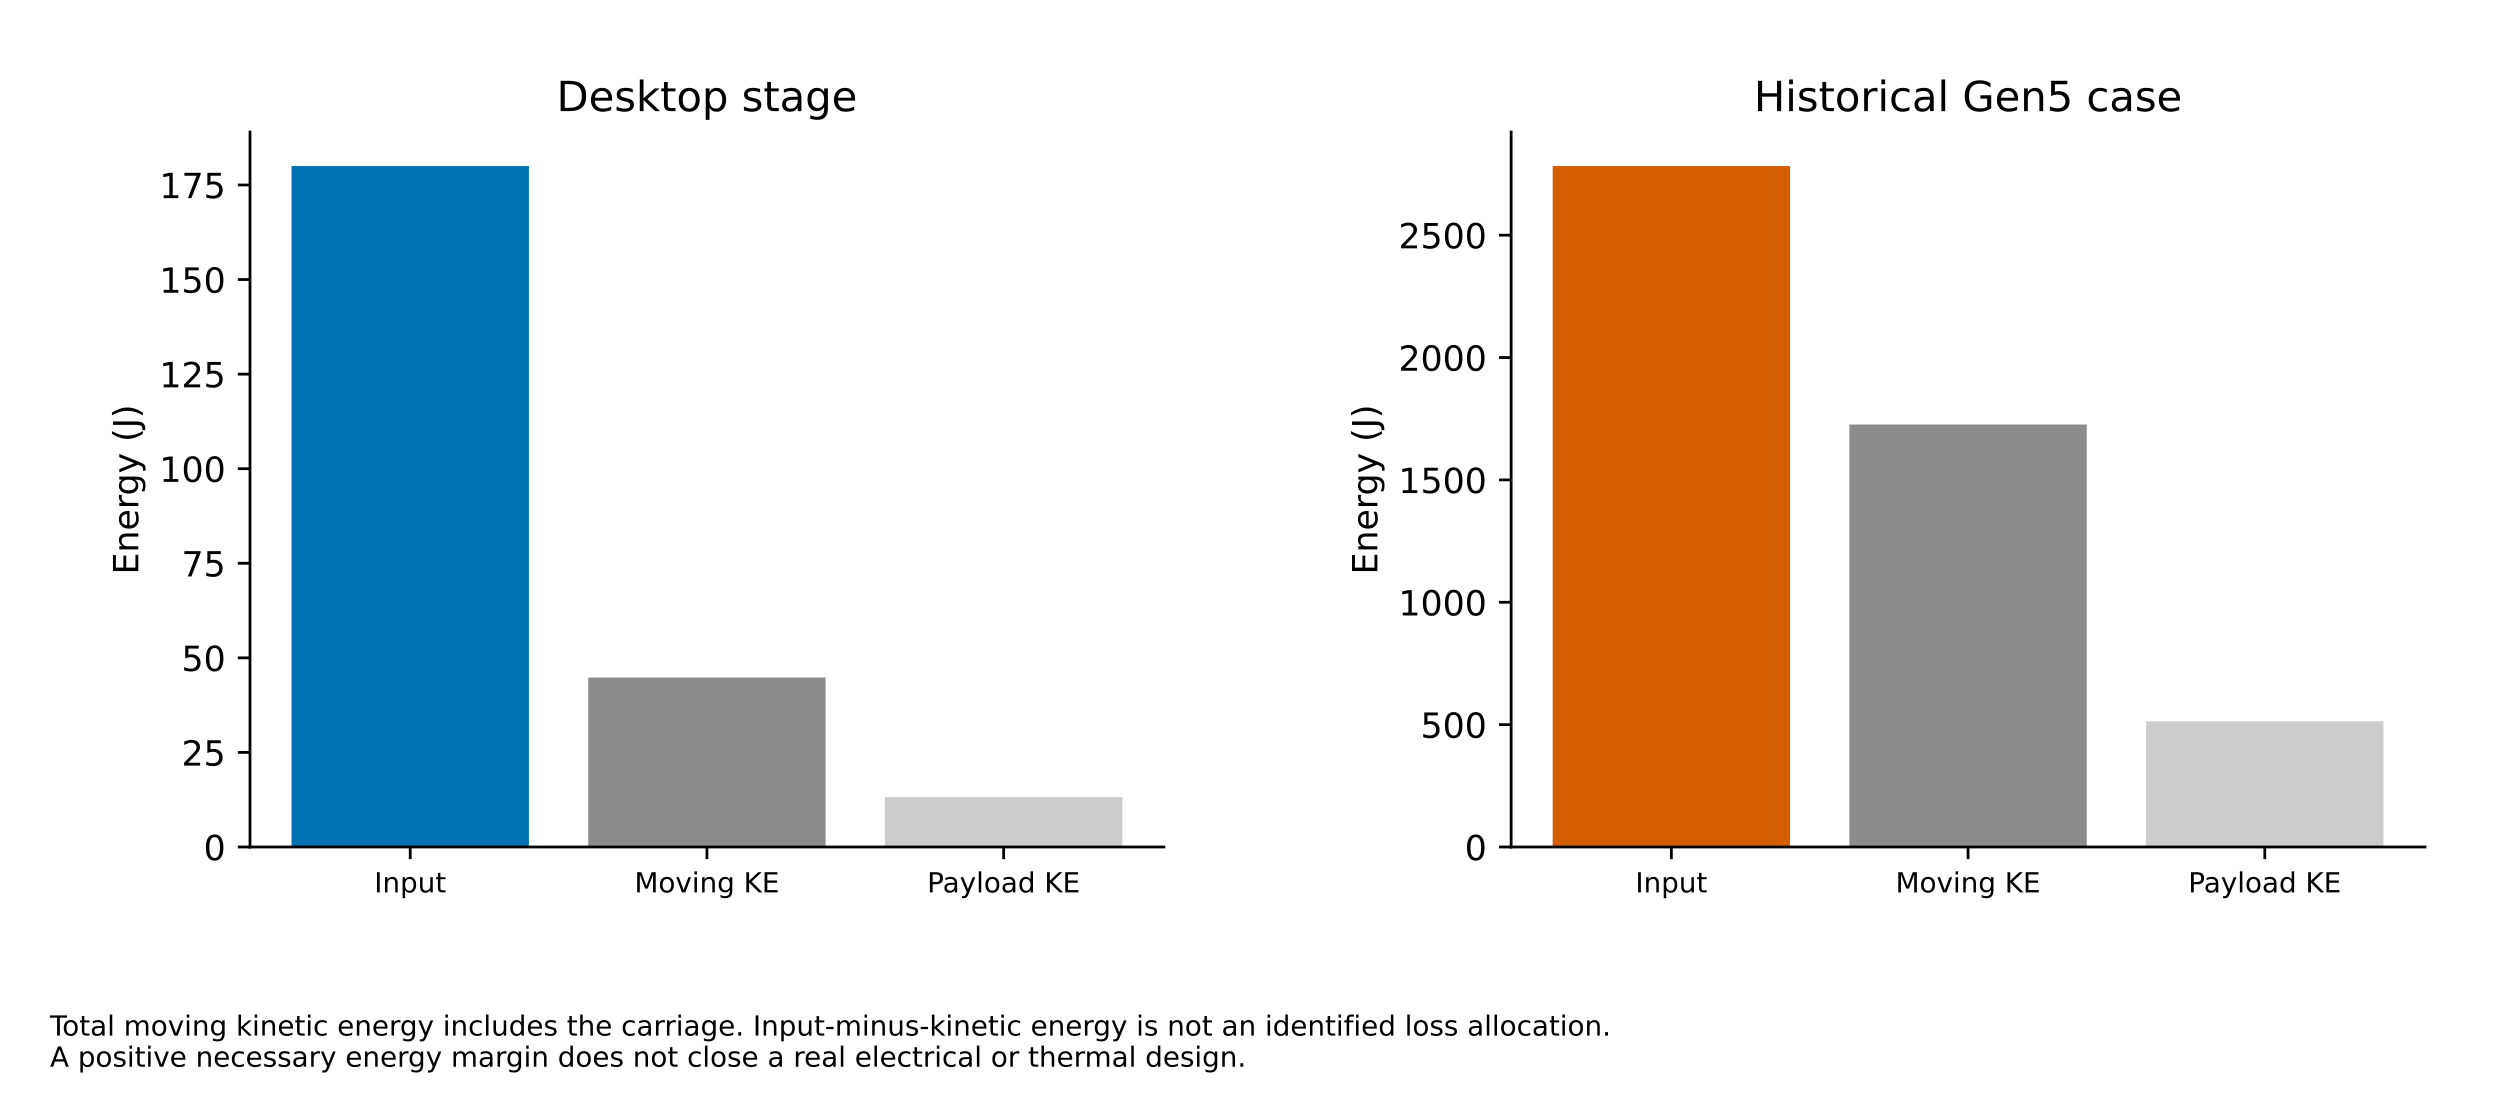
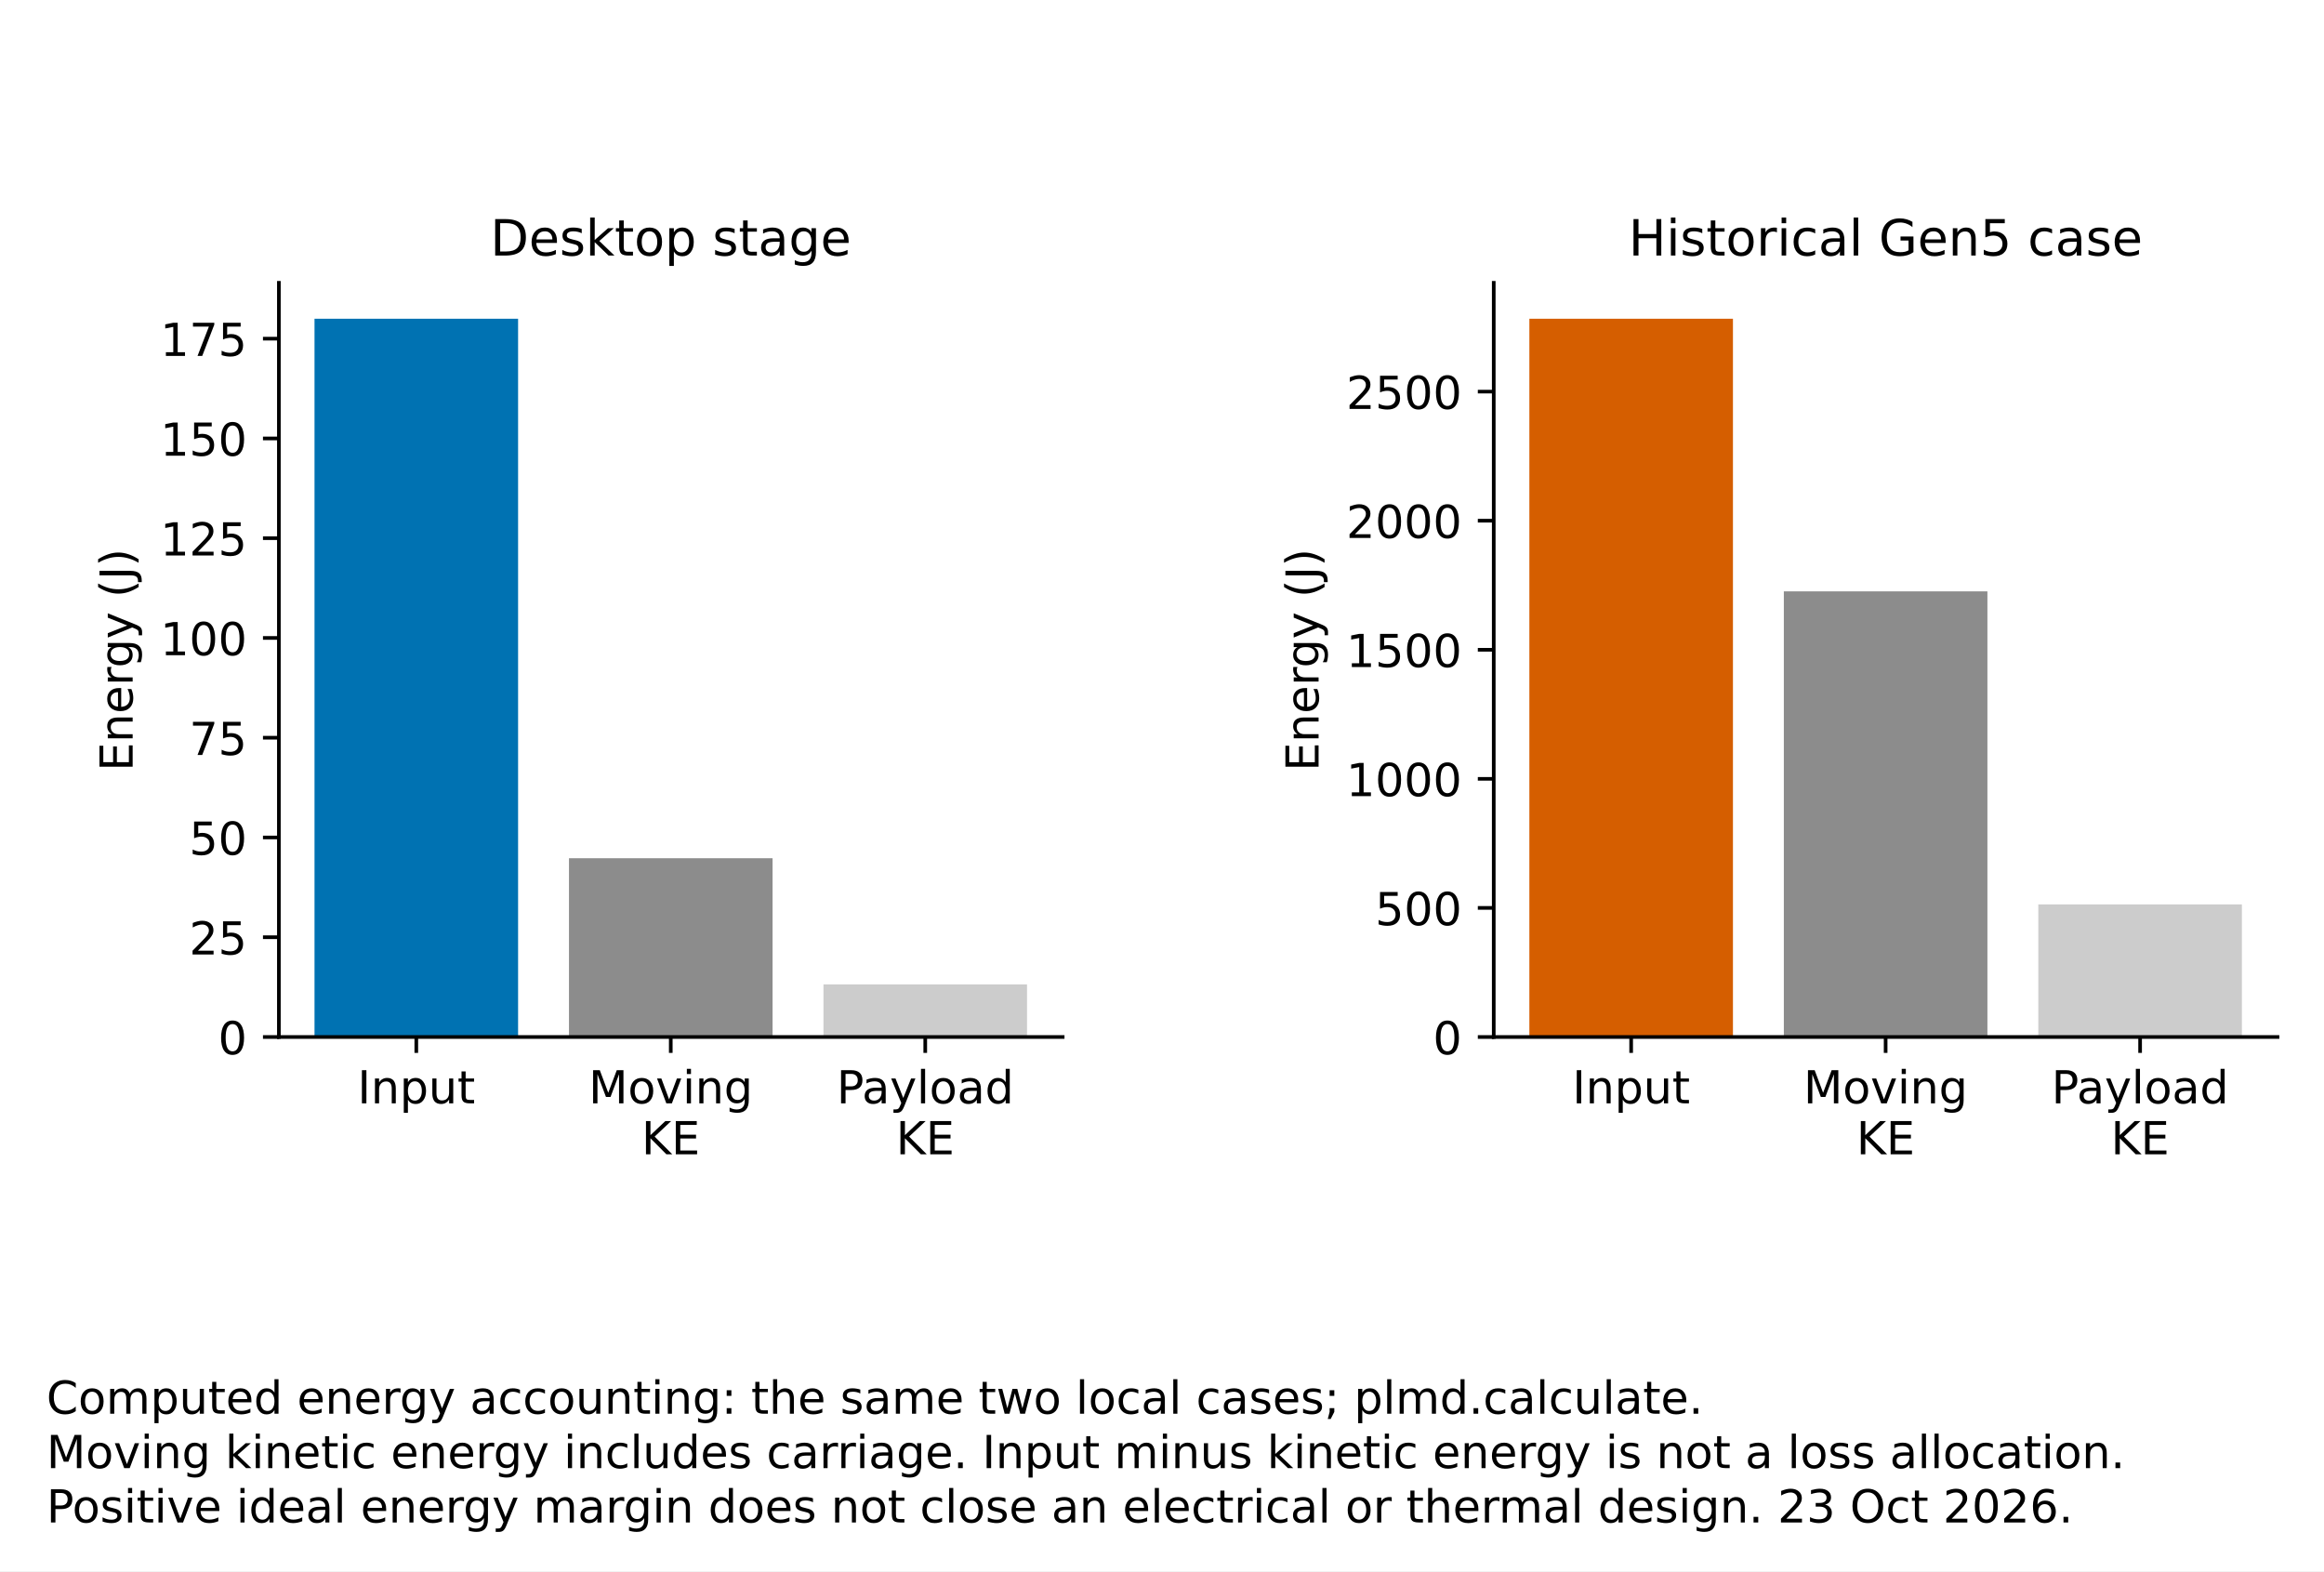
- <svg xmlns="http://www.w3.org/2000/svg" xmlns:xlink="http://www.w3.org/1999/xlink" width="720pt" height="316.8pt" viewBox="0 0 720 316.8" version="1.1">
+ <svg xmlns="http://www.w3.org/2000/svg" xmlns:xlink="http://www.w3.org/1999/xlink" width="511.2pt" height="345.6pt" viewBox="0 0 511.2 345.6" version="1.1">
  <defs>
    <style type="text/css">*{stroke-linejoin: round; stroke-linecap: butt}</style>
  </defs>
  <g id="figure_1">
    <g id="patch_1">
-       <path d="M 0 316.8 L 720 316.8 L 720 0 L 0 0 z " style="fill: #ffffff" />
+       <path d="M 0 345.6 L 511.2 345.6 L 511.2 0 L 0 0 z " style="fill: #ffffff" />
    </g>
    <g id="axes_1">
      <g id="patch_2">
-         <path d="M 72 243.936 L 335.193 243.936 L 335.193 38.016 L 72 38.016 z " style="fill: #ffffff" />
-       </g>
-       <g id="patch_3">
-         <path d="M 83.963 243.936 L 152.325 243.936 L 152.325 47.822 L 83.963 47.822 z " clip-path="url(#pfc09ed5c54)" style="fill: #0072b2" />
-       </g>
-       <g id="patch_4">
-         <path d="M 169.416 243.936 L 237.778 243.936 L 237.778 195.125 L 169.416 195.125 z " clip-path="url(#pfc09ed5c54)" style="fill: #8c8c8c" />
-       </g>
-       <g id="patch_5">
-         <path d="M 254.868 243.936 L 323.23 243.936 L 323.23 229.58 L 254.868 229.58 z " clip-path="url(#pfc09ed5c54)" style="fill: #cccccc" />
+         <path d="M 61.344 228.096 L 233.749 228.096 L 233.749 62.208 L 61.344 62.208 z " style="fill: #ffffff" />
      </g>
      <g id="matplotlib.axis_1">
        <g id="xtick_1">
          <g id="line2d_1">
            <defs>
              <path id="m3ff86016a6" d="M 0 0 L 0 3.5 " style="stroke: #000000; stroke-width: 0.8" />
            </defs>
            <g>
-               <use xlink:href="#m3ff86016a6" x="118.144" y="243.936" style="stroke: #000000; stroke-width: 0.8" />
+               <use xlink:href="#m3ff86016a6" x="91.571" y="228.096" style="stroke: #000000; stroke-width: 0.8" />
            </g>
          </g>
          <g id="text_1">
-             <text style="font-size: 8px; font-family: 'DejaVu Sans'; text-anchor: middle" x="118.144" y="257.015" transform="rotate(-0 118.1443 257.0147)">Input</text>
+             <text style="font-size: 10px; font-family: 'DejaVu Sans'; text-anchor: middle" x="91.571" y="242.694" transform="rotate(-0 91.5708 242.6944)">Input</text>
          </g>
        </g>
        <g id="xtick_2">
          <g id="line2d_2">
            <g>
-               <use xlink:href="#m3ff86016a6" x="203.597" y="243.936" style="stroke: #000000; stroke-width: 0.8" />
+               <use xlink:href="#m3ff86016a6" x="147.546" y="228.096" style="stroke: #000000; stroke-width: 0.8" />
            </g>
          </g>
          <g id="text_2">
-             <text style="font-size: 8px; font-family: 'DejaVu Sans'; text-anchor: middle" x="203.597" y="257.015" transform="rotate(-0 203.5966 257.0147)">Moving KE</text>
+             <text style="font-size: 10px; font-family: 'DejaVu Sans'" transform="translate(129.4815 242.6944)">Moving</text>
+             <text style="font-size: 10px; font-family: 'DejaVu Sans'" transform="translate(141.1081 253.8922)">KE</text>
          </g>
        </g>
        <g id="xtick_3">
          <g id="line2d_3">
            <g>
-               <use xlink:href="#m3ff86016a6" x="289.049" y="243.936" style="stroke: #000000; stroke-width: 0.8" />
+               <use xlink:href="#m3ff86016a6" x="203.522" y="228.096" style="stroke: #000000; stroke-width: 0.8" />
            </g>
          </g>
          <g id="text_3">
-             <text style="font-size: 8px; font-family: 'DejaVu Sans'; text-anchor: middle" x="289.049" y="257.015" transform="rotate(-0 289.049 257.0147)">Payload KE</text>
+             <text style="font-size: 10px; font-family: 'DejaVu Sans'" transform="translate(184.0219 242.6944)">Payload</text>
+             <text style="font-size: 10px; font-family: 'DejaVu Sans'" transform="translate(197.0836 253.8922)">KE</text>
          </g>
        </g>
      </g>
      <g id="matplotlib.axis_2">
        <g id="ytick_1">
          <g id="line2d_4">
            <defs>
              <path id="mac8dbd2779" d="M 0 0 L -3.5 0 " style="stroke: #000000; stroke-width: 0.8" />
            </defs>
            <g>
-               <use xlink:href="#mac8dbd2779" x="72" y="243.936" style="stroke: #000000; stroke-width: 0.8" />
+               <use xlink:href="#mac8dbd2779" x="61.344" y="228.096" style="stroke: #000000; stroke-width: 0.8" />
            </g>
          </g>
          <g id="text_4">
-             <text style="font-size: 10px; font-family: 'DejaVu Sans'; text-anchor: end" x="65" y="247.735" transform="rotate(-0 65 247.7352)">0</text>
+             <text style="font-size: 10px; font-family: 'DejaVu Sans'; text-anchor: end" x="54.344" y="231.895" transform="rotate(-0 54.344 231.8952)">0</text>
          </g>
        </g>
        <g id="ytick_2">
          <g id="line2d_5">
            <g>
-               <use xlink:href="#mac8dbd2779" x="72" y="216.698" style="stroke: #000000; stroke-width: 0.8" />
+               <use xlink:href="#mac8dbd2779" x="61.344" y="206.153" style="stroke: #000000; stroke-width: 0.8" />
            </g>
          </g>
          <g id="text_5">
-             <text style="font-size: 10px; font-family: 'DejaVu Sans'; text-anchor: end" x="65" y="220.497" transform="rotate(-0 65 220.4971)">25</text>
+             <text style="font-size: 10px; font-family: 'DejaVu Sans'; text-anchor: end" x="54.344" y="209.952" transform="rotate(-0 54.344 209.9524)">25</text>
          </g>
        </g>
        <g id="ytick_3">
          <g id="line2d_6">
            <g>
-               <use xlink:href="#mac8dbd2779" x="72" y="189.46" style="stroke: #000000; stroke-width: 0.8" />
+               <use xlink:href="#mac8dbd2779" x="61.344" y="184.21" style="stroke: #000000; stroke-width: 0.8" />
            </g>
          </g>
          <g id="text_6">
-             <text style="font-size: 10px; font-family: 'DejaVu Sans'; text-anchor: end" x="65" y="193.259" transform="rotate(-0 65 193.259)">50</text>
+             <text style="font-size: 10px; font-family: 'DejaVu Sans'; text-anchor: end" x="54.344" y="188.01" transform="rotate(-0 54.344 188.0095)">50</text>
          </g>
        </g>
        <g id="ytick_4">
          <g id="line2d_7">
            <g>
-               <use xlink:href="#mac8dbd2779" x="72" y="162.222" style="stroke: #000000; stroke-width: 0.8" />
+               <use xlink:href="#mac8dbd2779" x="61.344" y="162.267" style="stroke: #000000; stroke-width: 0.8" />
            </g>
          </g>
          <g id="text_7">
-             <text style="font-size: 10px; font-family: 'DejaVu Sans'; text-anchor: end" x="65" y="166.021" transform="rotate(-0 65 166.0209)">75</text>
+             <text style="font-size: 10px; font-family: 'DejaVu Sans'; text-anchor: end" x="54.344" y="166.067" transform="rotate(-0 54.344 166.0666)">75</text>
          </g>
        </g>
        <g id="ytick_5">
          <g id="line2d_8">
            <g>
-               <use xlink:href="#mac8dbd2779" x="72" y="134.984" style="stroke: #000000; stroke-width: 0.8" />
+               <use xlink:href="#mac8dbd2779" x="61.344" y="140.325" style="stroke: #000000; stroke-width: 0.8" />
            </g>
          </g>
          <g id="text_8">
-             <text style="font-size: 10px; font-family: 'DejaVu Sans'; text-anchor: end" x="65" y="138.783" transform="rotate(-0 65 138.7828)">100</text>
+             <text style="font-size: 10px; font-family: 'DejaVu Sans'; text-anchor: end" x="54.344" y="144.124" transform="rotate(-0 54.344 144.1238)">100</text>
          </g>
        </g>
        <g id="ytick_6">
          <g id="line2d_9">
            <g>
-               <use xlink:href="#mac8dbd2779" x="72" y="107.746" style="stroke: #000000; stroke-width: 0.8" />
+               <use xlink:href="#mac8dbd2779" x="61.344" y="118.382" style="stroke: #000000; stroke-width: 0.8" />
            </g>
          </g>
          <g id="text_9">
-             <text style="font-size: 10px; font-family: 'DejaVu Sans'; text-anchor: end" x="65" y="111.545" transform="rotate(-0 65 111.5447)">125</text>
+             <text style="font-size: 10px; font-family: 'DejaVu Sans'; text-anchor: end" x="54.344" y="122.181" transform="rotate(-0 54.344 122.1809)">125</text>
          </g>
        </g>
        <g id="ytick_7">
          <g id="line2d_10">
            <g>
-               <use xlink:href="#mac8dbd2779" x="72" y="80.507" style="stroke: #000000; stroke-width: 0.8" />
+               <use xlink:href="#mac8dbd2779" x="61.344" y="96.439" style="stroke: #000000; stroke-width: 0.8" />
            </g>
          </g>
          <g id="text_10">
-             <text style="font-size: 10px; font-family: 'DejaVu Sans'; text-anchor: end" x="65" y="84.307" transform="rotate(-0 65 84.30665)">150</text>
+             <text style="font-size: 10px; font-family: 'DejaVu Sans'; text-anchor: end" x="54.344" y="100.238" transform="rotate(-0 54.344 100.2381)">150</text>
          </g>
        </g>
        <g id="ytick_8">
          <g id="line2d_11">
            <g>
-               <use xlink:href="#mac8dbd2779" x="72" y="53.269" style="stroke: #000000; stroke-width: 0.8" />
+               <use xlink:href="#mac8dbd2779" x="61.344" y="74.496" style="stroke: #000000; stroke-width: 0.8" />
            </g>
          </g>
          <g id="text_11">
-             <text style="font-size: 10px; font-family: 'DejaVu Sans'; text-anchor: end" x="65" y="57.069" transform="rotate(-0 65 57.06855)">175</text>
+             <text style="font-size: 10px; font-family: 'DejaVu Sans'; text-anchor: end" x="54.344" y="78.295" transform="rotate(-0 54.344 78.29522)">175</text>
          </g>
        </g>
        <g id="text_12">
-           <text style="font-size: 10px; font-family: 'DejaVu Sans'; text-anchor: middle" x="39.833" y="140.976" transform="rotate(-90 39.83281 140.976)">Energy (J)</text>
-         </g>
+           <text style="font-size: 10px; font-family: 'DejaVu Sans'; text-anchor: middle" x="29.177" y="145.152" transform="rotate(-90 29.17681 145.152)">Energy (J)</text>
+         </g>
+       </g>
+       <g id="patch_3">
+         <path d="M 69.181 228.096 L 113.961 228.096 L 113.961 70.107 L 69.181 70.107 z " clip-path="url(#p0e93357c96)" style="fill: #0072b2" />
+       </g>
+       <g id="patch_4">
+         <path d="M 125.156 228.096 L 169.937 228.096 L 169.937 188.774 L 125.156 188.774 z " clip-path="url(#p0e93357c96)" style="fill: #8c8c8c" />
+       </g>
+       <g id="patch_5">
+         <path d="M 181.132 228.096 L 225.912 228.096 L 225.912 216.531 L 181.132 216.531 z " clip-path="url(#p0e93357c96)" style="fill: #cccccc" />
      </g>
      <g id="patch_6">
-         <path d="M 72 243.936 L 72 38.016 " style="fill: none; stroke: #000000; stroke-width: 0.8; stroke-linejoin: miter; stroke-linecap: square" />
+         <path d="M 61.344 228.096 L 61.344 62.208 " style="fill: none; stroke: #000000; stroke-width: 0.8; stroke-linejoin: miter; stroke-linecap: square" />
      </g>
      <g id="patch_7">
-         <path d="M 72 243.936 L 335.193 243.936 " style="fill: none; stroke: #000000; stroke-width: 0.8; stroke-linejoin: miter; stroke-linecap: square" />
+         <path d="M 61.344 228.096 L 233.749 228.096 " style="fill: none; stroke: #000000; stroke-width: 0.8; stroke-linejoin: miter; stroke-linecap: square" />
      </g>
      <g id="text_13">
-         <text style="font-size: 12px; font-family: 'DejaVu Sans'; text-anchor: middle" x="203.597" y="32.016" transform="rotate(-0 203.5966 32.016)">Desktop stage</text>
+         <text style="font-size: 11px; font-family: 'DejaVu Sans'; text-anchor: middle" x="147.546" y="56.208" transform="rotate(-0 147.5464 56.208)">Desktop stage</text>
      </g>
    </g>
    <g id="axes_2">
      <g id="patch_8">
-         <path d="M 435.207 243.936 L 698.4 243.936 L 698.4 38.016 L 435.207 38.016 z " style="fill: #ffffff" />
-       </g>
-       <g id="patch_9">
-         <path d="M 447.17 243.936 L 515.532 243.936 L 515.532 47.822 L 447.17 47.822 z " clip-path="url(#pce3c950f1a)" style="fill: #d55e00" />
-       </g>
-       <g id="patch_10">
-         <path d="M 532.622 243.936 L 600.984 243.936 L 600.984 122.265 L 532.622 122.265 z " clip-path="url(#pce3c950f1a)" style="fill: #8c8c8c" />
-       </g>
-       <g id="patch_11">
-         <path d="M 618.075 243.936 L 686.437 243.936 L 686.437 207.738 L 618.075 207.738 z " clip-path="url(#pce3c950f1a)" style="fill: #cccccc" />
+         <path d="M 328.571 228.096 L 500.976 228.096 L 500.976 62.208 L 328.571 62.208 z " style="fill: #ffffff" />
      </g>
      <g id="matplotlib.axis_3">
        <g id="xtick_4">
          <g id="line2d_12">
            <g>
-               <use xlink:href="#m3ff86016a6" x="481.351" y="243.936" style="stroke: #000000; stroke-width: 0.8" />
+               <use xlink:href="#m3ff86016a6" x="358.798" y="228.096" style="stroke: #000000; stroke-width: 0.8" />
            </g>
          </g>
          <g id="text_14">
-             <text style="font-size: 8px; font-family: 'DejaVu Sans'; text-anchor: middle" x="481.351" y="257.015" transform="rotate(-0 481.351 257.0147)">Input</text>
+             <text style="font-size: 10px; font-family: 'DejaVu Sans'; text-anchor: middle" x="358.798" y="242.694" transform="rotate(-0 358.7981 242.6944)">Input</text>
          </g>
        </g>
        <g id="xtick_5">
          <g id="line2d_13">
            <g>
-               <use xlink:href="#m3ff86016a6" x="566.803" y="243.936" style="stroke: #000000; stroke-width: 0.8" />
+               <use xlink:href="#m3ff86016a6" x="414.774" y="228.096" style="stroke: #000000; stroke-width: 0.8" />
            </g>
          </g>
          <g id="text_15">
-             <text style="font-size: 8px; font-family: 'DejaVu Sans'; text-anchor: middle" x="566.803" y="257.015" transform="rotate(-0 566.8034 257.0147)">Moving KE</text>
+             <text style="font-size: 10px; font-family: 'DejaVu Sans'" transform="translate(396.7088 242.6944)">Moving</text>
+             <text style="font-size: 10px; font-family: 'DejaVu Sans'" transform="translate(408.3354 253.8922)">KE</text>
          </g>
        </g>
        <g id="xtick_6">
          <g id="line2d_14">
            <g>
-               <use xlink:href="#m3ff86016a6" x="652.256" y="243.936" style="stroke: #000000; stroke-width: 0.8" />
+               <use xlink:href="#m3ff86016a6" x="470.749" y="228.096" style="stroke: #000000; stroke-width: 0.8" />
            </g>
          </g>
          <g id="text_16">
-             <text style="font-size: 8px; font-family: 'DejaVu Sans'; text-anchor: middle" x="652.256" y="257.015" transform="rotate(-0 652.2557 257.0147)">Payload KE</text>
+             <text style="font-size: 10px; font-family: 'DejaVu Sans'" transform="translate(451.2492 242.6944)">Payload</text>
+             <text style="font-size: 10px; font-family: 'DejaVu Sans'" transform="translate(464.3109 253.8922)">KE</text>
          </g>
        </g>
      </g>
      <g id="matplotlib.axis_4">
        <g id="ytick_9">
          <g id="line2d_15">
            <g>
-               <use xlink:href="#mac8dbd2779" x="435.207" y="243.936" style="stroke: #000000; stroke-width: 0.8" />
+               <use xlink:href="#mac8dbd2779" x="328.571" y="228.096" style="stroke: #000000; stroke-width: 0.8" />
            </g>
          </g>
          <g id="text_17">
-             <text style="font-size: 10px; font-family: 'DejaVu Sans'; text-anchor: end" x="428.207" y="247.735" transform="rotate(-0 428.2067 247.7352)">0</text>
+             <text style="font-size: 10px; font-family: 'DejaVu Sans'; text-anchor: end" x="321.571" y="231.895" transform="rotate(-0 321.5713 231.8952)">0</text>
          </g>
        </g>
        <g id="ytick_10">
          <g id="line2d_16">
            <g>
-               <use xlink:href="#mac8dbd2779" x="435.207" y="208.694" style="stroke: #000000; stroke-width: 0.8" />
+               <use xlink:href="#mac8dbd2779" x="328.571" y="199.705" style="stroke: #000000; stroke-width: 0.8" />
            </g>
          </g>
          <g id="text_18">
-             <text style="font-size: 10px; font-family: 'DejaVu Sans'; text-anchor: end" x="428.207" y="212.493" transform="rotate(-0 428.2067 212.4932)">500</text>
+             <text style="font-size: 10px; font-family: 'DejaVu Sans'; text-anchor: end" x="321.571" y="203.504" transform="rotate(-0 321.5713 203.5044)">500</text>
          </g>
        </g>
        <g id="ytick_11">
          <g id="line2d_17">
            <g>
-               <use xlink:href="#mac8dbd2779" x="435.207" y="173.452" style="stroke: #000000; stroke-width: 0.8" />
+               <use xlink:href="#mac8dbd2779" x="328.571" y="171.314" style="stroke: #000000; stroke-width: 0.8" />
            </g>
          </g>
          <g id="text_19">
-             <text style="font-size: 10px; font-family: 'DejaVu Sans'; text-anchor: end" x="428.207" y="177.251" transform="rotate(-0 428.2067 177.2511)">1000</text>
+             <text style="font-size: 10px; font-family: 'DejaVu Sans'; text-anchor: end" x="321.571" y="175.114" transform="rotate(-0 321.5713 175.1136)">1000</text>
          </g>
        </g>
        <g id="ytick_12">
          <g id="line2d_18">
            <g>
-               <use xlink:href="#mac8dbd2779" x="435.207" y="138.21" style="stroke: #000000; stroke-width: 0.8" />
+               <use xlink:href="#mac8dbd2779" x="328.571" y="142.924" style="stroke: #000000; stroke-width: 0.8" />
            </g>
          </g>
          <g id="text_20">
-             <text style="font-size: 10px; font-family: 'DejaVu Sans'; text-anchor: end" x="428.207" y="142.009" transform="rotate(-0 428.2067 142.0091)">1500</text>
+             <text style="font-size: 10px; font-family: 'DejaVu Sans'; text-anchor: end" x="321.571" y="146.723" transform="rotate(-0 321.5713 146.7228)">1500</text>
          </g>
        </g>
        <g id="ytick_13">
          <g id="line2d_19">
            <g>
-               <use xlink:href="#mac8dbd2779" x="435.207" y="102.968" style="stroke: #000000; stroke-width: 0.8" />
+               <use xlink:href="#mac8dbd2779" x="328.571" y="114.533" style="stroke: #000000; stroke-width: 0.8" />
            </g>
          </g>
          <g id="text_21">
-             <text style="font-size: 10px; font-family: 'DejaVu Sans'; text-anchor: end" x="428.207" y="106.767" transform="rotate(-0 428.2067 106.767)">2000</text>
+             <text style="font-size: 10px; font-family: 'DejaVu Sans'; text-anchor: end" x="321.571" y="118.332" transform="rotate(-0 321.5713 118.332)">2000</text>
          </g>
        </g>
        <g id="ytick_14">
          <g id="line2d_20">
            <g>
-               <use xlink:href="#mac8dbd2779" x="435.207" y="67.726" style="stroke: #000000; stroke-width: 0.8" />
+               <use xlink:href="#mac8dbd2779" x="328.571" y="86.142" style="stroke: #000000; stroke-width: 0.8" />
            </g>
          </g>
          <g id="text_22">
-             <text style="font-size: 10px; font-family: 'DejaVu Sans'; text-anchor: end" x="428.207" y="71.525" transform="rotate(-0 428.2067 71.525)">2500</text>
+             <text style="font-size: 10px; font-family: 'DejaVu Sans'; text-anchor: end" x="321.571" y="89.941" transform="rotate(-0 321.5713 89.94126)">2500</text>
          </g>
        </g>
        <g id="text_23">
-           <text style="font-size: 10px; font-family: 'DejaVu Sans'; text-anchor: middle" x="396.677" y="140.976" transform="rotate(-90 396.677 140.976)">Energy (J)</text>
-         </g>
+           <text style="font-size: 10px; font-family: 'DejaVu Sans'; text-anchor: middle" x="290.042" y="145.152" transform="rotate(-90 290.0416 145.152)">Energy (J)</text>
+         </g>
+       </g>
+       <g id="patch_9">
+         <path d="M 336.408 228.096 L 381.188 228.096 L 381.188 70.107 L 336.408 70.107 z " clip-path="url(#ped5de98362)" style="fill: #d55e00" />
+       </g>
+       <g id="patch_10">
+         <path d="M 392.383 228.096 L 437.164 228.096 L 437.164 130.078 L 392.383 130.078 z " clip-path="url(#ped5de98362)" style="fill: #8c8c8c" />
+       </g>
+       <g id="patch_11">
+         <path d="M 448.359 228.096 L 493.139 228.096 L 493.139 198.935 L 448.359 198.935 z " clip-path="url(#ped5de98362)" style="fill: #cccccc" />
      </g>
      <g id="patch_12">
-         <path d="M 435.207 243.936 L 435.207 38.016 " style="fill: none; stroke: #000000; stroke-width: 0.8; stroke-linejoin: miter; stroke-linecap: square" />
+         <path d="M 328.571 228.096 L 328.571 62.208 " style="fill: none; stroke: #000000; stroke-width: 0.8; stroke-linejoin: miter; stroke-linecap: square" />
      </g>
      <g id="patch_13">
-         <path d="M 435.207 243.936 L 698.4 243.936 " style="fill: none; stroke: #000000; stroke-width: 0.8; stroke-linejoin: miter; stroke-linecap: square" />
+         <path d="M 328.571 228.096 L 500.976 228.096 " style="fill: none; stroke: #000000; stroke-width: 0.8; stroke-linejoin: miter; stroke-linecap: square" />
      </g>
      <g id="text_24">
-         <text style="font-size: 12px; font-family: 'DejaVu Sans'; text-anchor: middle" x="566.803" y="32.016" transform="rotate(-0 566.8034 32.016)">Historical Gen5 case</text>
+         <text style="font-size: 11px; font-family: 'DejaVu Sans'; text-anchor: middle" x="414.774" y="56.208" transform="rotate(-0 414.7736 56.208)">Historical Gen5 case</text>
      </g>
    </g>
    <g id="text_25">
-       <text style="font-size: 8px; font-family: 'DejaVu Sans'" transform="translate(14.4 298.258)">Total moving kinetic energy includes the carriage. Input-minus-kinetic energy is not an identified loss allocation.</text>
-       <text style="font-size: 8px; font-family: 'DejaVu Sans'" transform="translate(14.4 307.2163)">A positive necessary energy margin does not close a real electrical or thermal design.</text>
+       <text style="font-size: 10px; font-family: 'DejaVu Sans'" transform="translate(10.224 310.965)">Computed energy accounting: the same two local cases; plmd.calculate.</text>
+       <text style="font-size: 10px; font-family: 'DejaVu Sans'" transform="translate(10.224 322.9227)">Moving kinetic energy includes carriage. Input minus kinetic energy is not a loss allocation.</text>
+       <text style="font-size: 10px; font-family: 'DejaVu Sans'" transform="translate(10.224 334.8803)">Positive ideal energy margin does not close an electrical or thermal design. 23 Oct 2026.</text>
    </g>
  </g>
  <defs>
-     <clipPath id="pfc09ed5c54">
-       <rect x="72" y="38.016" width="263.193" height="205.92" />
+     <clipPath id="p0e93357c96">
+       <rect x="61.344" y="62.208" width="172.405" height="165.888" />
    </clipPath>
-     <clipPath id="pce3c950f1a">
-       <rect x="435.207" y="38.016" width="263.193" height="205.92" />
+     <clipPath id="ped5de98362">
+       <rect x="328.571" y="62.208" width="172.405" height="165.888" />
    </clipPath>
  </defs>
</svg>
